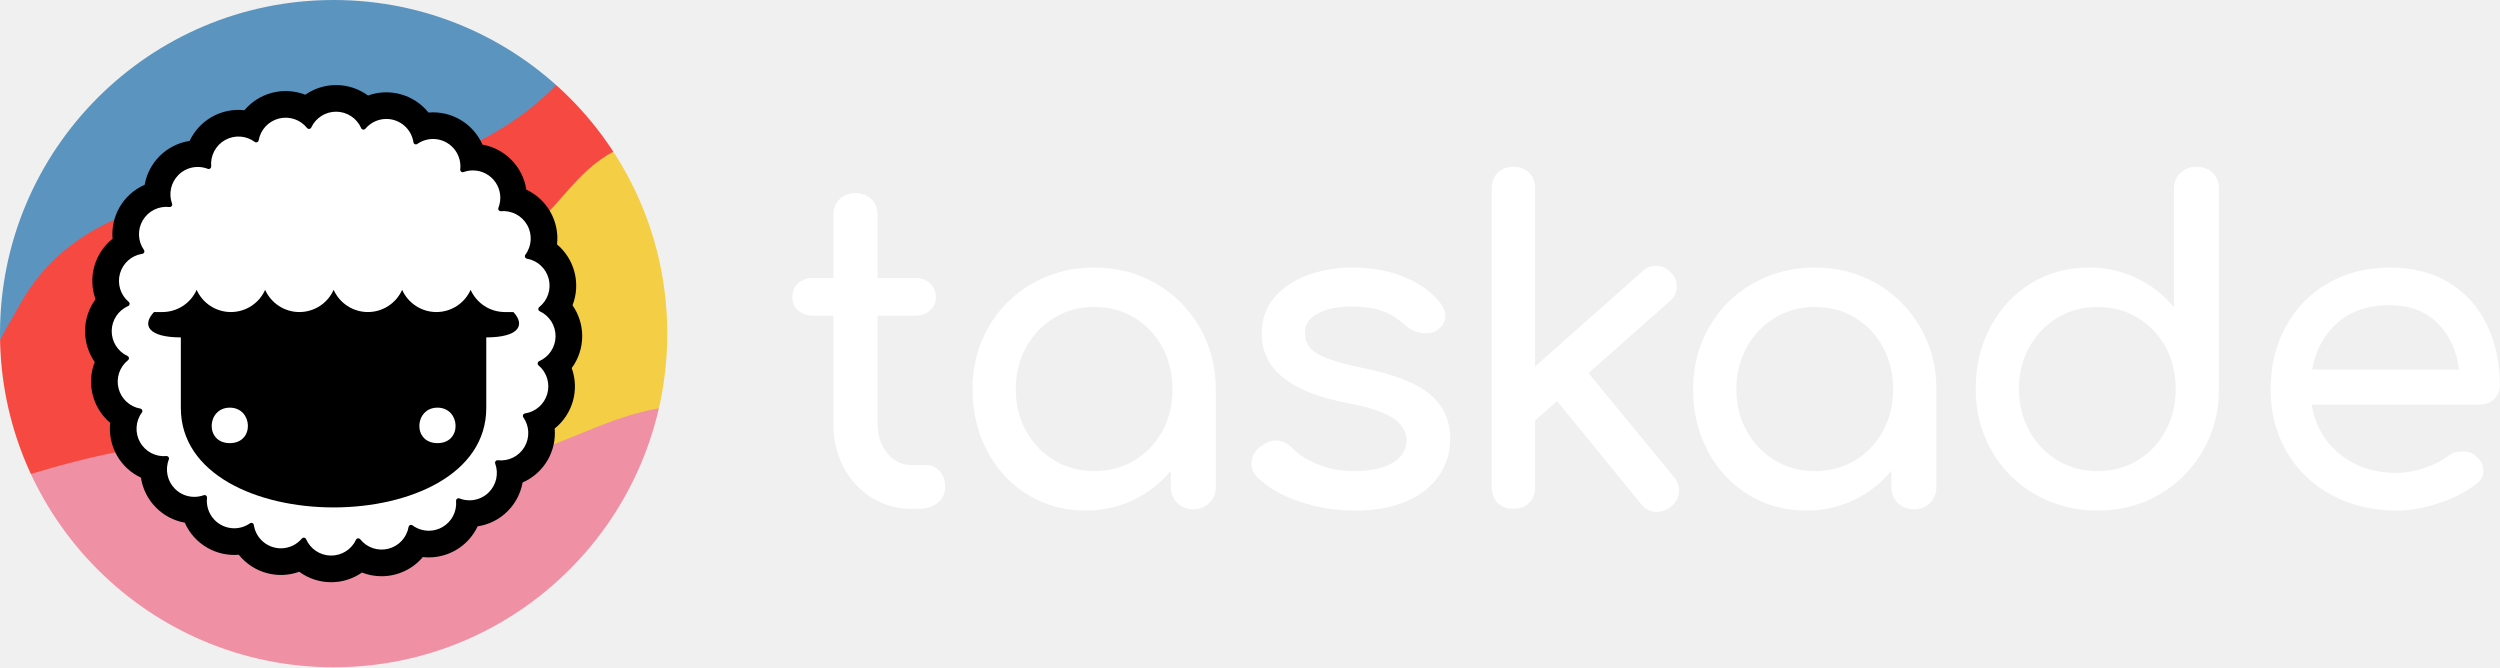
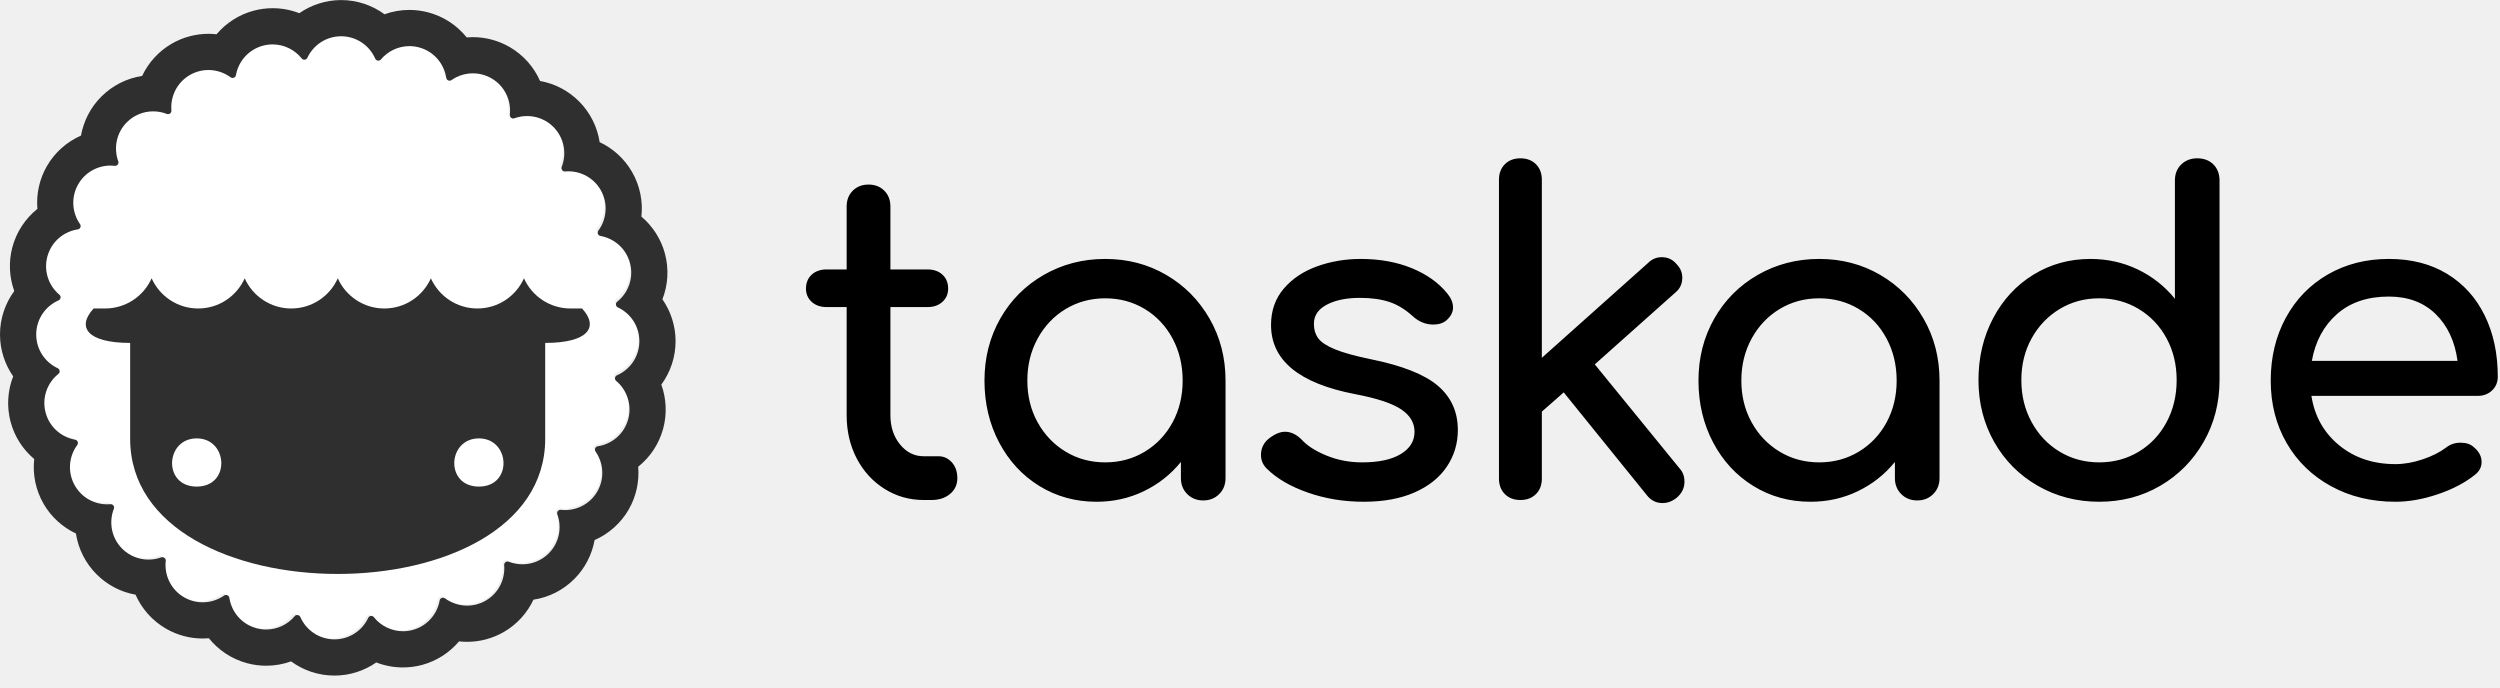
- <svg xmlns="http://www.w3.org/2000/svg" version="1.1" viewBox="0 0 562 150">
-   <mask id="logo_title_dark_mode_svg__a" mask-type="alpha" maskUnits="userSpaceOnUse" x="0" y="0" width="150" height="150">
-     <path fill-rule="evenodd" clip-rule="evenodd" d="M75 150c41.421 0 75-33.579 75-75S116.421 0 75 0 0 33.579 0 75s33.579 75 75 75z" fill="#000" />
-   </mask>
-   <g mask="url(#logo_title_dark_mode_svg__a)">
-     <path fill="#F64942" d="M-15.44-3.971h189.412v115.588H-15.44z" />
-     <path d="M33.04 122.54c-9.61-18.837-.34-41.643 24.724-47.772 72.812-11.892 61.894-34.445 84.196-42.484 41.493-14.957 31.001 37.102 22.655 51.657-8.346 14.554 11.42 42.166-16.91 44.174-17.833 1.264-23.031-8.784-54.462 4.19-16.164 6.672-17.11 5.196-33.89-.216l-14.369-7.259-11.943-2.29z" fill="#F4CE45" />
-     <path d="M71.01-14.5C51.654-11.918-47.41 8.926-54.473 12.153l17.23 97.783c10.342-.996 29.533 9.299 29.533-5.204 0-14.071 2.856-20.074 12.564-36.939C19.12 43.014 50.695 43.428 61.696 42.89c26.026-1.272 54.496-9.602 69.043-30.728 49.85-72.397 2.548-43.834-59.73-26.663z" fill="#5B95BF" />
-     <path d="M50.108 99.06c-20.181.06-41.457 6.282-60.887 13.58l7.627 82.618c52.883-6.618 147.934-22.437 153.846-32.461 6.853-11.622-2.801-19.374 17.112-29.963 15.93-8.471 33.569-41.965-3.997-42.342-20.803.17-26.127 4.481-42.353 10.569-26.742 10.034-55.885-2.047-71.348-2.001z" fill="#EF90A4" />
-     <path fill-rule="evenodd" clip-rule="evenodd" d="M75.6 24.264a6.268 6.268 0 015.745 3.764.573.573 0 00.527.342.542.542 0 00.42-.195 6.284 6.284 0 014.806-2.251 6.269 6.269 0 016.202 5.35.565.565 0 00.877.373 6.301 6.301 0 013.612-1.14 6.268 6.268 0 016.216 6.984.568.568 0 00.751.588 6.307 6.307 0 012.156-.38c1.603 0 3.205.61 4.428 1.834a6.27 6.27 0 011.397 6.735.567.567 0 00.572.762 6.26 6.26 0 015.984 3.109 6.268 6.268 0 01-.394 6.866.567.567 0 00.356.885 6.268 6.268 0 012.818 11.083.566.566 0 00.115.947 6.267 6.267 0 01-.135 11.428c-.38.166-.465.682-.148.948a6.267 6.267 0 01-3.099 11.008.567.567 0 00-.373.878 6.268 6.268 0 01-5.905 9.825.568.568 0 00-.526.754 6.266 6.266 0 01-8.188 7.982.54.54 0 00-.198-.038.57.57 0 00-.564.611 6.269 6.269 0 01-6.232 6.824 6.3 6.3 0 01-3.743-1.234.54.54 0 00-.323-.106.569.569 0 00-.561.462 6.265 6.265 0 01-11.082 2.818.546.546 0 00-.432-.205.56.56 0 00-.514.32 6.27 6.27 0 01-5.684 3.629 6.266 6.266 0 01-5.744-3.764.573.573 0 00-.528-.342.543.543 0 00-.42.194 6.282 6.282 0 01-4.806 2.252 6.27 6.27 0 01-6.202-5.35.565.565 0 00-.877-.373 6.302 6.302 0 01-3.612 1.14 6.269 6.269 0 01-6.216-6.985.567.567 0 00-.75-.587 6.306 6.306 0 01-2.156.38 6.241 6.241 0 01-4.428-1.834 6.271 6.271 0 01-1.397-6.736.567.567 0 00-.573-.762 6.261 6.261 0 01-5.984-3.108 6.268 6.268 0 01.395-6.867.567.567 0 00-.357-.885 6.267 6.267 0 01-2.817-11.082.567.567 0 00-.115-.947 6.267 6.267 0 01.135-11.43c.38-.165.465-.68.148-.946a6.268 6.268 0 01-2.037-6.432 6.269 6.269 0 015.135-4.577.567.567 0 00.373-.877 6.266 6.266 0 015.844-9.829.568.568 0 00.588-.75 6.268 6.268 0 011.453-6.586 6.24 6.24 0 014.428-1.834c.783 0 1.567.146 2.307.438a.537.537 0 00.198.037.57.57 0 00.564-.61 6.268 6.268 0 016.232-6.825c1.34 0 2.657.43 3.742 1.235a.569.569 0 00.885-.357 6.267 6.267 0 016.175-5.191c1.922 0 3.728.892 4.907 2.373.11.14.27.206.432.206a.563.563 0 00.514-.32 6.266 6.266 0 015.683-3.63" fill="#fff" />
-     <path fill-rule="evenodd" clip-rule="evenodd" d="M98.344 99.616c-5.65 0-5.206-7.976 0-7.976s5.65 7.976 0 7.976m-46.686 0c-5.65 0-5.206-7.976 0-7.976s5.65 7.976 0 7.976m63.755-29.468h-1.914a8.437 8.437 0 01-7.699-4.992 8.439 8.439 0 01-7.7 4.992 8.437 8.437 0 01-7.699-4.992 8.438 8.438 0 01-7.7 4.992 8.437 8.437 0 01-7.699-4.992 8.437 8.437 0 01-7.699 4.992 8.439 8.439 0 01-7.7-4.992 8.437 8.437 0 01-7.699 4.992 8.437 8.437 0 01-7.699-4.992 8.438 8.438 0 01-7.7 4.992h-1.892c-2.871 3.089-1.05 5.698 6.04 5.698v15.862c0 14.907 17.165 22.361 34.33 22.361 17.166 0 34.331-7.454 34.331-22.36V75.845c7.096 0 8.948-2.61 6.099-5.698" fill="#000" />
-     <path fill-rule="evenodd" clip-rule="evenodd" d="M75.549 19.119c-2.514 0-4.92.787-6.918 2.173a12.15 12.15 0 00-7.565-.411 12.15 12.15 0 00-6.127 3.897 11.96 11.96 0 00-1.34-.076c-2.123 0-4.22.563-6.065 1.628a12.15 12.15 0 00-4.908 5.348 12.053 12.053 0 00-6.753 3.42 12.146 12.146 0 00-3.359 6.443 12.162 12.162 0 00-5.636 5.043 12.145 12.145 0 00-1.576 7.086 12.133 12.133 0 00-4.14 6.336 12.152 12.152 0 00.312 7.254 12.135 12.135 0 00-2.358 7.191c0 2.518.79 4.926 2.178 6.926a12.134 12.134 0 00-.417 7.556 12.156 12.156 0 003.897 6.126 12.134 12.134 0 001.554 7.407 12.154 12.154 0 005.35 4.911 12.141 12.141 0 003.417 6.751 12.057 12.057 0 006.442 3.368 12.133 12.133 0 005.044 5.625 12.141 12.141 0 007.094 1.586 12.131 12.131 0 006.329 4.13 12.128 12.128 0 007.266-.303 12.135 12.135 0 007.179 2.349c2.513 0 4.92-.787 6.917-2.173 1.388.542 2.881.827 4.418.827a12.145 12.145 0 009.273-4.313c.445.05.893.076 1.342.076 2.123 0 4.22-.564 6.064-1.628a12.15 12.15 0 004.908-5.347 12.055 12.055 0 006.753-3.42 12.156 12.156 0 003.359-6.444 12.162 12.162 0 005.636-5.042 12.143 12.143 0 001.576-7.087 12.128 12.128 0 003.828-13.59 12.14 12.14 0 002.358-7.191c0-2.517-.79-4.926-2.178-6.925a12.14 12.14 0 00.416-7.558 12.144 12.144 0 00-3.896-6.125 12.129 12.129 0 00-6.903-12.318 12.133 12.133 0 00-3.418-6.75 12.05 12.05 0 00-6.442-3.369 12.151 12.151 0 00-12.138-7.21 12.134 12.134 0 00-6.328-4.13 12.128 12.128 0 00-7.266.303 12.135 12.135 0 00-7.18-2.35m.002 5.99a6.158 6.158 0 015.645 3.698.563.563 0 00.518.336.533.533 0 00.413-.192 6.174 6.174 0 014.722-2.212 6.16 6.16 0 016.094 5.257.555.555 0 00.862.367 6.192 6.192 0 013.55-1.12 6.157 6.157 0 016.108 6.862.558.558 0 00.737.577 6.197 6.197 0 012.118-.374 6.16 6.16 0 015.724 8.42.556.556 0 00.562.749 6.151 6.151 0 015.88 3.054 6.157 6.157 0 01-.387 6.746.557.557 0 00.35.87 6.158 6.158 0 012.768 10.889.557.557 0 00.113.93 6.157 6.157 0 01-.132 11.229c-.373.163-.457.67-.145.93a6.157 6.157 0 01-3.045 10.817.556.556 0 00-.367.862 6.156 6.156 0 01-5.742 9.657.559.559 0 00-.577.738 6.155 6.155 0 01-1.429 6.469 6.128 6.128 0 01-4.35 1.803c-.77 0-1.54-.144-2.267-.43a.516.516 0 00-.195-.038.56.56 0 00-.554.601 6.155 6.155 0 01-3.054 5.879 6.117 6.117 0 01-3.07.826 6.19 6.19 0 01-3.677-1.213.53.53 0 00-.317-.105.56.56 0 00-.552.455 6.156 6.156 0 01-10.889 2.768.537.537 0 00-.425-.201.55.55 0 00-.504.314 6.157 6.157 0 01-11.23-.132.563.563 0 00-.518-.336.53.53 0 00-.413.191 6.177 6.177 0 01-4.722 2.212 6.16 6.16 0 01-6.094-5.256.554.554 0 00-.862-.367 6.192 6.192 0 01-3.55 1.12 6.16 6.16 0 01-6.108-6.863.557.557 0 00-.737-.577 6.187 6.187 0 01-2.118.374c-1.576 0-3.15-.6-4.351-1.802a6.16 6.16 0 01-1.373-6.618.557.557 0 00-.562-.749 6.152 6.152 0 01-5.88-3.054 6.158 6.158 0 01.387-6.747.557.557 0 00-.35-.869 6.158 6.158 0 01-2.768-10.888.557.557 0 00-.113-.93 6.158 6.158 0 01.133-11.23c.372-.163.456-.67.144-.93a6.158 6.158 0 013.045-10.817.557.557 0 00.367-.862 6.156 6.156 0 015.742-9.657.558.558 0 00.577-.738 6.158 6.158 0 011.428-6.47 6.131 6.131 0 014.351-1.801c.77 0 1.54.143 2.267.43.064.025.13.037.194.037a.56.56 0 00.555-.6 6.158 6.158 0 019.8-5.493.535.535 0 00.318.104.559.559 0 00.552-.454 6.158 6.158 0 0110.889-2.768.535.535 0 00.424.202c.206 0 .41-.11.506-.316a6.157 6.157 0 015.584-3.565" fill="#000" />
+ <svg xmlns="http://www.w3.org/2000/svg" width="160px" height="44px" viewBox="0 0 160 44" version="1.1">
+   <defs />
+   <g id="Page-1" stroke="none" stroke-width="1" fill="none" fill-rule="evenodd">
+     <g id="Group-23-Copy">
+       <rect id="Rectangle-11" x="0" y="0" width="164" height="44" />
+       <g id="logo-copy-2">
+         <path d="M21.69,2.095 C22.671,2.095 23.513,2.687 23.882,3.532 C23.919,3.616 24.001,3.662 24.084,3.662 C24.143,3.662 24.202,3.639 24.244,3.588 C24.694,3.05 25.366,2.729 26.079,2.729 C26.283,2.729 26.492,2.756 26.699,2.811 C27.648,3.065 28.309,3.856 28.446,4.771 C28.462,4.88 28.559,4.951 28.66,4.951 C28.701,4.951 28.743,4.939 28.781,4.913 C29.185,4.63 29.668,4.478 30.159,4.478 C30.564,4.478 30.975,4.581 31.352,4.799 C32.203,5.29 32.637,6.225 32.532,7.144 C32.517,7.273 32.625,7.381 32.747,7.381 C32.77,7.381 32.795,7.377 32.818,7.368 C33.084,7.271 33.363,7.223 33.641,7.223 C34.253,7.223 34.865,7.456 35.332,7.923 C36.027,8.618 36.203,9.634 35.865,10.493 C35.81,10.633 35.919,10.785 36.065,10.785 C36.071,10.785 36.077,10.785 36.083,10.784 C36.153,10.778 36.223,10.775 36.293,10.775 C37.12,10.775 37.924,11.203 38.368,11.971 C38.859,12.822 38.767,13.849 38.217,14.592 C38.124,14.717 38.199,14.902 38.353,14.929 C39.241,15.085 40.003,15.738 40.252,16.666 C40.507,17.616 40.152,18.584 39.428,19.159 C39.306,19.256 39.331,19.454 39.472,19.52 C40.29,19.901 40.857,20.728 40.857,21.69 C40.857,22.672 40.266,23.513 39.421,23.882 C39.276,23.946 39.243,24.143 39.364,24.244 C40.056,24.823 40.391,25.77 40.142,26.699 C39.887,27.648 39.096,28.309 38.182,28.446 C38.027,28.469 37.95,28.653 38.039,28.781 C38.557,29.519 38.635,30.519 38.154,31.352 C37.71,32.12 36.907,32.547 36.08,32.547 C35.99,32.547 35.899,32.542 35.809,32.532 C35.801,32.531 35.793,32.531 35.785,32.531 C35.642,32.531 35.534,32.679 35.584,32.818 C35.893,33.666 35.71,34.652 35.029,35.332 C34.563,35.799 33.951,36.032 33.339,36.032 C33.04,36.032 32.741,35.976 32.459,35.865 C32.434,35.855 32.408,35.85 32.383,35.85 C32.264,35.85 32.157,35.955 32.168,36.084 C32.247,36.982 31.814,37.887 30.982,38.368 C30.605,38.585 30.194,38.688 29.789,38.688 C29.278,38.688 28.775,38.524 28.361,38.217 C28.323,38.189 28.28,38.176 28.237,38.176 C28.139,38.176 28.042,38.246 28.023,38.353 C27.867,39.241 27.215,40.003 26.286,40.252 C26.079,40.308 25.871,40.334 25.666,40.334 C24.933,40.334 24.243,39.994 23.793,39.428 C23.751,39.375 23.69,39.35 23.628,39.35 C23.549,39.35 23.469,39.393 23.432,39.472 C23.051,40.29 22.224,40.857 21.263,40.857 C20.281,40.857 19.439,40.266 19.07,39.421 C19.033,39.336 18.951,39.29 18.869,39.29 C18.81,39.29 18.751,39.314 18.708,39.364 C18.258,39.902 17.587,40.224 16.874,40.224 C16.669,40.224 16.461,40.197 16.254,40.142 C15.304,39.887 14.643,39.096 14.507,38.182 C14.49,38.072 14.393,38.001 14.292,38.001 C14.251,38.001 14.209,38.013 14.172,38.039 C13.767,38.323 13.284,38.475 12.793,38.475 C12.388,38.475 11.977,38.371 11.6,38.154 C10.749,37.662 10.316,36.727 10.42,35.809 C10.435,35.679 10.327,35.572 10.205,35.572 C10.182,35.572 10.158,35.576 10.134,35.584 C9.869,35.681 9.59,35.73 9.311,35.73 C8.699,35.73 8.088,35.497 7.621,35.03 C6.926,34.334 6.749,33.319 7.088,32.459 C7.143,32.32 7.034,32.167 6.888,32.167 C6.881,32.167 6.875,32.167 6.869,32.168 C6.799,32.174 6.729,32.177 6.659,32.177 C5.832,32.177 5.028,31.75 4.585,30.982 C4.093,30.13 4.186,29.104 4.736,28.361 C4.828,28.235 4.753,28.05 4.599,28.023 C3.711,27.867 2.949,27.215 2.7,26.286 C2.446,25.336 2.801,24.369 3.524,23.793 C3.646,23.696 3.621,23.498 3.48,23.432 C2.662,23.051 2.095,22.224 2.095,21.263 C2.095,20.281 2.686,19.439 3.532,19.07 C3.676,19.007 3.709,18.81 3.588,18.709 C2.896,18.129 2.562,17.183 2.811,16.254 C3.065,15.304 3.856,14.643 4.771,14.507 C4.925,14.484 5.003,14.3 4.913,14.172 C4.395,13.433 4.318,12.433 4.799,11.601 C5.242,10.833 6.046,10.405 6.873,10.405 C6.963,10.405 7.053,10.41 7.144,10.421 C7.152,10.422 7.16,10.422 7.168,10.422 C7.311,10.422 7.419,10.273 7.368,10.134 C7.059,9.287 7.243,8.301 7.923,7.621 C8.39,7.154 9.001,6.921 9.613,6.921 C9.912,6.921 10.211,6.976 10.493,7.088 C10.518,7.098 10.544,7.102 10.569,7.102 C10.688,7.102 10.796,6.997 10.784,6.869 C10.705,5.971 11.138,5.066 11.971,4.585 C12.347,4.368 12.758,4.264 13.163,4.264 C13.674,4.264 14.177,4.429 14.592,4.736 C14.629,4.763 14.672,4.776 14.715,4.776 C14.814,4.776 14.91,4.707 14.929,4.599 C15.085,3.711 15.738,2.949 16.666,2.7 C16.874,2.645 17.082,2.618 17.287,2.618 C18.02,2.618 18.709,2.959 19.159,3.524 C19.201,3.577 19.263,3.603 19.324,3.603 C19.404,3.603 19.483,3.56 19.52,3.48 C19.901,2.662 20.728,2.095 21.69,2.095" id="Fill-1-Copy" fill="#FFFFFF" />
+         <g id="logo" fill="#2F2F2F">
+           <path d="M30.649,31.142 C28.463,31.142 28.635,28.057 30.649,28.057 C32.663,28.057 32.835,31.142 30.649,31.142 M12.589,31.142 C10.403,31.142 10.574,28.057 12.589,28.057 C14.603,28.057 14.774,31.142 12.589,31.142 M37.252,19.743 L36.512,19.743 C35.184,19.743 34.043,18.95 33.533,17.812 C33.023,18.95 31.882,19.743 30.554,19.743 C29.227,19.743 28.086,18.95 27.576,17.812 C27.066,18.95 25.925,19.743 24.597,19.743 C23.27,19.743 22.129,18.95 21.619,17.812 C21.108,18.95 19.968,19.743 18.64,19.743 C17.312,19.743 16.172,18.95 15.661,17.812 C15.151,18.95 14.011,19.743 12.683,19.743 C11.355,19.743 10.215,18.95 9.705,17.812 C9.194,18.95 8.054,19.743 6.726,19.743 L5.994,19.743 C4.883,20.938 5.588,21.947 8.33,21.947 L8.33,28.083 C8.33,33.85 14.971,36.733 21.611,36.733 C28.252,36.733 34.893,33.85 34.893,28.083 L34.893,21.947 C37.638,21.947 38.354,20.938 37.252,19.743" id="Fill-4" />
+           <path d="M21.832,0.004 C20.859,0.004 19.928,0.309 19.155,0.845 C18.619,0.635 18.041,0.525 17.446,0.525 C17.036,0.525 16.627,0.579 16.229,0.686 C15.288,0.938 14.467,1.474 13.859,2.193 C13.687,2.174 13.513,2.164 13.34,2.164 C12.519,2.164 11.707,2.382 10.994,2.794 C10.151,3.28 9.497,4.01 9.095,4.862 C8.11,5.01 7.2,5.467 6.483,6.185 C5.793,6.874 5.35,7.75 5.183,8.678 C4.281,9.075 3.509,9.751 3.003,10.628 C2.516,11.471 2.315,12.431 2.393,13.369 C1.627,13.983 1.057,14.833 0.792,15.82 C0.54,16.761 0.594,17.74 0.912,18.626 C0.331,19.417 8.69039257e-05,20.386 8.69039257e-05,21.408 C8.69039257e-05,22.382 0.305,23.313 0.843,24.087 C0.486,25.001 0.417,26.022 0.681,27.01 C0.934,27.951 1.47,28.771 2.189,29.379 C2.081,30.354 2.279,31.359 2.79,32.245 C3.275,33.086 4.005,33.742 4.859,34.144 C5.008,35.114 5.459,36.033 6.182,36.756 C6.87,37.444 7.735,37.892 8.674,38.059 C9.069,38.955 9.741,39.724 10.625,40.235 C11.339,40.647 12.15,40.865 12.971,40.865 C13.105,40.865 13.238,40.859 13.369,40.848 C13.982,41.612 14.832,42.181 15.818,42.446 C16.216,42.552 16.625,42.606 17.035,42.606 C17.586,42.606 18.124,42.51 18.629,42.329 C19.418,42.907 20.386,43.237 21.406,43.237 C22.378,43.237 23.309,42.933 24.082,42.397 C24.619,42.606 25.197,42.716 25.791,42.716 C26.201,42.716 26.611,42.663 27.009,42.556 C27.949,42.304 28.771,41.767 29.379,41.048 C29.551,41.067 29.724,41.077 29.898,41.077 C30.719,41.077 31.53,40.859 32.244,40.448 C33.087,39.961 33.741,39.231 34.142,38.379 C35.128,38.231 36.037,37.774 36.755,37.056 C37.444,36.367 37.887,35.491 38.054,34.564 C38.956,34.167 39.728,33.491 40.235,32.613 C40.722,31.77 40.923,30.811 40.844,29.872 C41.61,29.259 42.181,28.409 42.446,27.421 C42.698,26.48 42.644,25.501 42.325,24.615 C42.906,23.824 43.237,22.856 43.237,21.833 C43.237,20.86 42.932,19.928 42.395,19.155 C42.751,18.241 42.821,17.219 42.556,16.231 C42.304,15.291 41.768,14.47 41.049,13.862 C41.156,12.887 40.959,11.882 40.447,10.997 C39.962,10.155 39.232,9.499 38.378,9.097 C38.229,8.128 37.779,7.209 37.056,6.486 C36.367,5.797 35.503,5.349 34.564,5.183 C34.169,4.287 33.497,3.517 32.613,3.007 C31.899,2.595 31.088,2.377 30.266,2.377 C30.133,2.377 30,2.382 29.868,2.393 C29.255,1.63 28.406,1.06 27.42,0.796 C27.022,0.689 26.612,0.635 26.202,0.635 C25.652,0.635 25.114,0.731 24.609,0.913 C23.819,0.334 22.851,0.004 21.832,0.004 M21.832,2.321 C22.809,2.321 23.647,2.91 24.015,3.752 C24.052,3.836 24.134,3.882 24.216,3.882 C24.274,3.882 24.333,3.858 24.375,3.808 C24.823,3.272 25.492,2.952 26.202,2.952 C26.406,2.952 26.614,2.979 26.82,3.034 C27.766,3.287 28.423,4.075 28.56,4.985 C28.576,5.094 28.673,5.165 28.773,5.165 C28.814,5.165 28.856,5.153 28.893,5.127 C29.296,4.845 29.777,4.694 30.266,4.694 C30.67,4.694 31.079,4.797 31.454,5.013 C32.302,5.503 32.733,6.434 32.629,7.348 C32.614,7.478 32.722,7.585 32.843,7.585 C32.867,7.585 32.891,7.58 32.914,7.572 C33.179,7.476 33.456,7.427 33.734,7.427 C34.343,7.427 34.952,7.659 35.417,8.124 C36.11,8.817 36.285,9.828 35.948,10.684 C35.893,10.823 36.002,10.975 36.147,10.975 C36.154,10.975 36.16,10.974 36.166,10.974 C36.236,10.968 36.305,10.964 36.375,10.964 C37.198,10.964 37.999,11.391 38.441,12.155 C38.93,13.003 38.838,14.025 38.291,14.765 C38.198,14.89 38.273,15.074 38.426,15.101 C39.311,15.257 40.069,15.906 40.317,16.831 C40.571,17.777 40.217,18.74 39.497,19.313 C39.376,19.41 39.4,19.607 39.541,19.673 C40.355,20.052 40.92,20.876 40.92,21.833 C40.92,22.811 40.331,23.649 39.49,24.017 C39.345,24.08 39.313,24.276 39.433,24.377 C40.122,24.954 40.455,25.896 40.207,26.821 C39.954,27.767 39.166,28.425 38.255,28.561 C38.102,28.584 38.025,28.767 38.114,28.894 C38.629,29.63 38.707,30.625 38.228,31.455 C37.786,32.219 36.986,32.645 36.162,32.645 C36.072,32.645 35.982,32.64 35.892,32.63 C35.884,32.629 35.876,32.628 35.869,32.628 C35.726,32.628 35.619,32.777 35.669,32.915 C35.977,33.759 35.793,34.741 35.116,35.418 C34.651,35.883 34.042,36.115 33.433,36.115 C33.135,36.115 32.838,36.059 32.556,35.949 C32.531,35.939 32.506,35.934 32.481,35.934 C32.362,35.934 32.255,36.038 32.267,36.167 C32.345,37.061 31.914,37.962 31.085,38.441 C30.71,38.657 30.301,38.76 29.898,38.76 C29.388,38.76 28.888,38.596 28.475,38.291 C28.437,38.263 28.394,38.251 28.352,38.251 C28.254,38.251 28.158,38.32 28.139,38.426 C27.983,39.311 27.334,40.07 26.409,40.318 C26.202,40.373 25.995,40.399 25.791,40.399 C25.061,40.399 24.374,40.06 23.926,39.497 C23.884,39.445 23.823,39.419 23.762,39.419 C23.683,39.419 23.603,39.462 23.567,39.541 C23.187,40.355 22.363,40.92 21.406,40.92 C20.428,40.92 19.59,40.331 19.222,39.49 C19.186,39.406 19.104,39.36 19.022,39.36 C18.963,39.36 18.905,39.383 18.862,39.434 C18.414,39.969 17.745,40.289 17.035,40.289 C16.831,40.289 16.624,40.263 16.418,40.207 C15.472,39.954 14.814,39.166 14.678,38.256 C14.662,38.147 14.565,38.076 14.464,38.076 C14.423,38.076 14.382,38.088 14.344,38.114 C13.942,38.397 13.461,38.547 12.971,38.547 C12.568,38.547 12.159,38.445 11.784,38.228 C10.936,37.738 10.504,36.807 10.608,35.893 C10.623,35.764 10.515,35.657 10.394,35.657 C10.371,35.657 10.347,35.661 10.323,35.669 C10.059,35.766 9.781,35.814 9.504,35.814 C8.894,35.814 8.285,35.582 7.82,35.117 C7.128,34.425 6.952,33.413 7.289,32.557 C7.344,32.419 7.236,32.267 7.09,32.267 C7.084,32.267 7.078,32.267 7.072,32.268 C7.002,32.274 6.932,32.277 6.863,32.277 C6.039,32.277 5.238,31.851 4.797,31.086 C4.307,30.238 4.399,29.216 4.947,28.476 C5.039,28.351 4.964,28.167 4.811,28.14 C3.927,27.984 3.168,27.335 2.92,26.41 C2.667,25.464 3.02,24.501 3.74,23.928 C3.862,23.831 3.837,23.634 3.697,23.568 C2.882,23.189 2.318,22.365 2.318,21.408 C2.318,20.431 2.906,19.592 3.748,19.224 C3.892,19.161 3.925,18.966 3.804,18.865 C3.115,18.288 2.782,17.345 3.03,16.42 C3.284,15.474 4.072,14.817 4.982,14.68 C5.136,14.658 5.213,14.474 5.124,14.347 C4.608,13.612 4.531,12.616 5.01,11.787 C5.451,11.022 6.252,10.596 7.075,10.596 C7.165,10.596 7.255,10.601 7.345,10.612 C7.353,10.613 7.361,10.613 7.369,10.613 C7.511,10.613 7.619,10.465 7.569,10.326 C7.261,9.482 7.444,8.5 8.121,7.823 C8.586,7.358 9.195,7.127 9.804,7.127 C10.102,7.127 10.4,7.182 10.681,7.293 C10.706,7.303 10.732,7.307 10.756,7.307 C10.875,7.307 10.982,7.203 10.971,7.075 C10.892,6.18 11.323,5.279 12.152,4.8 C12.527,4.584 12.936,4.481 13.34,4.481 C13.849,4.481 14.35,4.645 14.762,4.95 C14.8,4.978 14.843,4.991 14.885,4.991 C14.984,4.991 15.08,4.922 15.099,4.815 C15.254,3.93 15.904,3.172 16.829,2.924 C17.035,2.868 17.242,2.842 17.446,2.842 C18.177,2.842 18.863,3.181 19.311,3.744 C19.353,3.797 19.414,3.822 19.476,3.822 C19.555,3.822 19.634,3.78 19.671,3.7 C20.05,2.886 20.874,2.321 21.832,2.321" id="Fill-1" />
+         </g>
+       </g>
+       <path d="M60.066,29.2 C60.402,29.2 60.687,29.331 60.92,29.592 C61.153,29.853 61.27,30.189 61.27,30.6 C61.27,31.011 61.116,31.347 60.808,31.608 C60.5,31.869 60.103,32 59.618,32 L59.114,32 C58.199,32 57.364,31.762 56.608,31.286 C55.852,30.81 55.259,30.161 54.83,29.34 C54.401,28.519 54.186,27.595 54.186,26.568 L54.186,19.652 L52.898,19.652 C52.506,19.652 52.189,19.54 51.946,19.316 C51.703,19.092 51.582,18.812 51.582,18.476 C51.582,18.103 51.703,17.804 51.946,17.58 C52.189,17.356 52.506,17.244 52.898,17.244 L54.186,17.244 L54.186,13.212 C54.186,12.801 54.317,12.465 54.578,12.204 C54.839,11.943 55.175,11.812 55.586,11.812 C55.997,11.812 56.333,11.943 56.594,12.204 C56.855,12.465 56.986,12.801 56.986,13.212 L56.986,17.244 L59.366,17.244 C59.758,17.244 60.075,17.356 60.318,17.58 C60.561,17.804 60.682,18.103 60.682,18.476 C60.682,18.812 60.561,19.092 60.318,19.316 C60.075,19.54 59.758,19.652 59.366,19.652 L56.986,19.652 L56.986,26.568 C56.986,27.315 57.191,27.94 57.602,28.444 C58.013,28.948 58.517,29.2 59.114,29.2 L60.066,29.2 Z M70.734,16.572 C72.171,16.572 73.473,16.913 74.64,17.594 C75.807,18.275 76.731,19.209 77.412,20.394 C78.093,21.579 78.434,22.9 78.434,24.356 L78.434,30.6 C78.434,31.011 78.299,31.351 78.028,31.622 C77.757,31.893 77.417,32.028 77.006,32.028 C76.595,32.028 76.255,31.893 75.984,31.622 C75.713,31.351 75.578,31.011 75.578,30.6 L75.578,29.564 C74.925,30.367 74.131,30.992 73.198,31.44 C72.265,31.888 71.257,32.112 70.174,32.112 C68.83,32.112 67.612,31.776 66.52,31.104 C65.428,30.432 64.569,29.503 63.944,28.318 C63.319,27.133 63.006,25.812 63.006,24.356 C63.006,22.9 63.342,21.579 64.014,20.394 C64.686,19.209 65.615,18.275 66.8,17.594 C67.985,16.913 69.297,16.572 70.734,16.572 Z M70.734,29.592 C71.667,29.592 72.512,29.363 73.268,28.906 C74.024,28.449 74.617,27.823 75.046,27.03 C75.475,26.237 75.69,25.345 75.69,24.356 C75.69,23.367 75.475,22.471 75.046,21.668 C74.617,20.865 74.024,20.235 73.268,19.778 C72.512,19.321 71.667,19.092 70.734,19.092 C69.801,19.092 68.956,19.321 68.2,19.778 C67.444,20.235 66.847,20.865 66.408,21.668 C65.969,22.471 65.75,23.367 65.75,24.356 C65.75,25.345 65.969,26.237 66.408,27.03 C66.847,27.823 67.444,28.449 68.2,28.906 C68.956,29.363 69.801,29.592 70.734,29.592 Z M87.282,32.112 C86.013,32.112 84.818,31.916 83.698,31.524 C82.578,31.132 81.701,30.619 81.066,29.984 C80.823,29.741 80.702,29.452 80.702,29.116 C80.702,28.668 80.889,28.304 81.262,28.024 C81.617,27.763 81.943,27.632 82.242,27.632 C82.615,27.632 82.97,27.8 83.306,28.136 C83.661,28.528 84.193,28.869 84.902,29.158 C85.611,29.447 86.367,29.592 87.17,29.592 C88.234,29.592 89.06,29.415 89.648,29.06 C90.236,28.705 90.53,28.229 90.53,27.632 C90.53,27.053 90.241,26.573 89.662,26.19 C89.083,25.807 88.103,25.485 86.722,25.224 C83.138,24.533 81.346,23.059 81.346,20.8 C81.346,19.885 81.617,19.111 82.158,18.476 C82.699,17.841 83.409,17.365 84.286,17.048 C85.163,16.731 86.097,16.572 87.086,16.572 C88.299,16.572 89.387,16.768 90.348,17.16 C91.309,17.552 92.07,18.093 92.63,18.784 C92.873,19.083 92.994,19.381 92.994,19.68 C92.994,19.997 92.835,20.287 92.518,20.548 C92.313,20.697 92.051,20.772 91.734,20.772 C91.249,20.772 90.81,20.595 90.418,20.24 C89.951,19.811 89.457,19.507 88.934,19.33 C88.411,19.153 87.777,19.064 87.03,19.064 C86.171,19.064 85.467,19.209 84.916,19.498 C84.365,19.787 84.09,20.193 84.09,20.716 C84.09,21.089 84.183,21.402 84.37,21.654 C84.557,21.906 84.911,22.139 85.434,22.354 C85.957,22.569 86.713,22.779 87.702,22.984 C89.737,23.395 91.179,23.964 92.028,24.692 C92.877,25.42 93.302,26.363 93.302,27.52 C93.302,28.379 93.069,29.158 92.602,29.858 C92.135,30.558 91.449,31.109 90.544,31.51 C89.639,31.911 88.551,32.112 87.282,32.112 Z M107.498,29.984 C107.703,30.208 107.806,30.488 107.806,30.824 C107.806,31.235 107.638,31.58 107.302,31.86 C107.022,32.084 106.723,32.196 106.406,32.196 C105.995,32.196 105.659,32.028 105.398,31.692 L100.078,25.112 L98.678,26.344 L98.678,30.628 C98.678,31.039 98.552,31.37 98.3,31.622 C98.048,31.874 97.717,32 97.306,32 C96.895,32 96.564,31.874 96.312,31.622 C96.06,31.37 95.934,31.039 95.934,30.628 L95.934,11.504 C95.934,11.093 96.06,10.762 96.312,10.51 C96.564,10.258 96.895,10.132 97.306,10.132 C97.717,10.132 98.048,10.258 98.3,10.51 C98.552,10.762 98.678,11.093 98.678,11.504 L98.678,22.9 L105.482,16.824 C105.725,16.581 106.014,16.46 106.35,16.46 C106.742,16.46 107.059,16.609 107.302,16.908 C107.545,17.151 107.666,17.44 107.666,17.776 C107.666,18.168 107.517,18.485 107.218,18.728 L102.066,23.32 L107.498,29.984 Z M116.43,16.572 C117.867,16.572 119.169,16.913 120.336,17.594 C121.503,18.275 122.427,19.209 123.108,20.394 C123.789,21.579 124.13,22.9 124.13,24.356 L124.13,30.6 C124.13,31.011 123.995,31.351 123.724,31.622 C123.453,31.893 123.113,32.028 122.702,32.028 C122.291,32.028 121.951,31.893 121.68,31.622 C121.409,31.351 121.274,31.011 121.274,30.6 L121.274,29.564 C120.621,30.367 119.827,30.992 118.894,31.44 C117.961,31.888 116.953,32.112 115.87,32.112 C114.526,32.112 113.308,31.776 112.216,31.104 C111.124,30.432 110.265,29.503 109.64,28.318 C109.015,27.133 108.702,25.812 108.702,24.356 C108.702,22.9 109.038,21.579 109.71,20.394 C110.382,19.209 111.311,18.275 112.496,17.594 C113.681,16.913 114.993,16.572 116.43,16.572 Z M116.43,29.592 C117.363,29.592 118.208,29.363 118.964,28.906 C119.72,28.449 120.313,27.823 120.742,27.03 C121.171,26.237 121.386,25.345 121.386,24.356 C121.386,23.367 121.171,22.471 120.742,21.668 C120.313,20.865 119.72,20.235 118.964,19.778 C118.208,19.321 117.363,19.092 116.43,19.092 C115.497,19.092 114.652,19.321 113.896,19.778 C113.14,20.235 112.543,20.865 112.104,21.668 C111.665,22.471 111.446,23.367 111.446,24.356 C111.446,25.345 111.665,26.237 112.104,27.03 C112.543,27.823 113.14,28.449 113.896,28.906 C114.652,29.363 115.497,29.592 116.43,29.592 Z M140.622,10.132 C141.051,10.132 141.397,10.263 141.658,10.524 C141.919,10.785 142.05,11.131 142.05,11.56 L142.05,24.328 C142.05,25.784 141.709,27.105 141.028,28.29 C140.347,29.475 139.423,30.409 138.256,31.09 C137.089,31.771 135.787,32.112 134.35,32.112 C132.913,32.112 131.601,31.771 130.416,31.09 C129.231,30.409 128.302,29.475 127.63,28.29 C126.958,27.105 126.622,25.784 126.622,24.328 C126.622,22.872 126.935,21.551 127.56,20.366 C128.185,19.181 129.044,18.252 130.136,17.58 C131.228,16.908 132.446,16.572 133.79,16.572 C134.873,16.572 135.881,16.796 136.814,17.244 C137.747,17.692 138.541,18.317 139.194,19.12 L139.194,11.56 C139.194,11.131 139.329,10.785 139.6,10.524 C139.871,10.263 140.211,10.132 140.622,10.132 Z M134.35,29.592 C135.283,29.592 136.128,29.363 136.884,28.906 C137.64,28.449 138.233,27.819 138.662,27.016 C139.091,26.213 139.306,25.317 139.306,24.328 C139.306,23.339 139.091,22.447 138.662,21.654 C138.233,20.861 137.64,20.235 136.884,19.778 C136.128,19.321 135.283,19.092 134.35,19.092 C133.417,19.092 132.572,19.321 131.816,19.778 C131.06,20.235 130.463,20.861 130.024,21.654 C129.585,22.447 129.366,23.339 129.366,24.328 C129.366,25.317 129.585,26.213 130.024,27.016 C130.463,27.819 131.06,28.449 131.816,28.906 C132.572,29.363 133.417,29.592 134.35,29.592 Z M159.858,24.104 C159.858,24.459 159.737,24.753 159.494,24.986 C159.251,25.219 158.943,25.336 158.57,25.336 L147.93,25.336 C148.135,26.643 148.728,27.697 149.708,28.5 C150.688,29.303 151.887,29.704 153.306,29.704 C153.866,29.704 154.449,29.601 155.056,29.396 C155.663,29.191 156.162,28.939 156.554,28.64 C156.815,28.435 157.123,28.332 157.478,28.332 C157.833,28.332 158.113,28.425 158.318,28.612 C158.654,28.892 158.822,29.209 158.822,29.564 C158.822,29.9 158.673,30.18 158.374,30.404 C157.739,30.908 156.951,31.319 156.008,31.636 C155.065,31.953 154.165,32.112 153.306,32.112 C151.775,32.112 150.403,31.781 149.19,31.118 C147.977,30.455 147.029,29.536 146.348,28.36 C145.667,27.184 145.326,25.849 145.326,24.356 C145.326,22.863 145.648,21.523 146.292,20.338 C146.936,19.153 147.832,18.229 148.98,17.566 C150.128,16.903 151.43,16.572 152.886,16.572 C154.323,16.572 155.565,16.889 156.61,17.524 C157.655,18.159 158.458,19.045 159.018,20.184 C159.578,21.323 159.858,22.629 159.858,24.104 Z M152.886,18.98 C151.523,18.98 150.417,19.353 149.568,20.1 C148.719,20.847 148.182,21.845 147.958,23.096 L157.282,23.096 C157.114,21.845 156.647,20.847 155.882,20.1 C155.117,19.353 154.118,18.98 152.886,18.98 Z" id="taskade" fill="#000000" />
+     </g>
  </g>
-   <path fill-rule="evenodd" clip-rule="evenodd" d="M211.227 105.914c.828.919 1.241 2.1 1.241 3.544s-.546 2.625-1.638 3.544c-1.091.918-2.498 1.378-4.218 1.378h-1.787c-3.242 0-6.203-.837-8.883-2.51-2.68-1.674-4.781-3.954-6.303-6.842-1.522-2.887-2.283-6.136-2.283-9.745V70.969h-4.566c-1.39 0-2.514-.394-3.375-1.181-.86-.788-1.29-1.772-1.29-2.954 0-1.312.43-2.362 1.29-3.15.861-.787 1.985-1.18 3.375-1.18h4.566V48.327c0-1.444.463-2.625 1.39-3.544.926-.918 2.117-1.378 3.573-1.378s2.647.46 3.573 1.378c.927.92 1.39 2.1 1.39 3.544v14.175h8.437c1.389 0 2.514.394 3.374 1.181.861.788 1.291 1.838 1.291 3.15 0 1.182-.43 2.166-1.291 2.953-.86.788-1.985 1.182-3.374 1.182h-8.437v24.314c0 2.625.728 4.823 2.183 6.595 1.456 1.772 3.243 2.658 5.36 2.658h3.375c1.191 0 2.2.459 3.027 1.378zm48.637-42.18c4.136 2.395 7.411 5.676 9.826 9.843 2.416 4.168 3.623 8.81 3.623 13.93v21.951c0 1.444-.479 2.641-1.439 3.593-.959.951-2.167 1.427-3.623 1.427-1.456 0-2.663-.476-3.623-1.427-.959-.952-1.439-2.149-1.439-3.593v-3.642a24.28 24.28 0 01-8.437 6.595c-3.309 1.575-6.882 2.362-10.72 2.362-4.764 0-9.082-1.181-12.953-3.543-3.871-2.363-6.915-5.628-9.132-9.795-2.216-4.167-3.325-8.81-3.325-13.929 0-5.118 1.191-9.761 3.573-13.929 2.383-4.167 5.675-7.448 9.877-9.843 4.202-2.396 8.85-3.593 13.945-3.593 5.096 0 9.711 1.197 13.847 3.593zM255 103.502c2.68-1.607 4.781-3.806 6.303-6.595 1.522-2.789 2.283-5.923 2.283-9.4 0-3.479-.761-6.629-2.283-9.45-1.522-2.823-3.623-5.038-6.303-6.645-2.68-1.608-5.674-2.412-8.983-2.412-3.308 0-6.303.804-8.982 2.412-2.68 1.607-4.798 3.822-6.353 6.644-1.555 2.822-2.333 5.972-2.333 9.45 0 3.478.778 6.612 2.333 9.401 1.555 2.79 3.673 4.988 6.353 6.595 2.679 1.608 5.674 2.412 8.982 2.412 3.309 0 6.303-.804 8.983-2.412zm36.974 9.204c-3.971-1.378-7.081-3.183-9.331-5.414-.86-.853-1.29-1.87-1.29-3.051 0-1.575.662-2.855 1.985-3.839 1.258-.92 2.416-1.379 3.474-1.379 1.324 0 2.581.591 3.772 1.772 1.257 1.378 3.143 2.576 5.658 3.593 2.514 1.017 5.194 1.526 8.04 1.526 3.772 0 6.7-.623 8.784-1.87 2.084-1.247 3.127-2.921 3.127-5.02 0-2.035-1.026-3.725-3.077-5.07-2.052-1.345-5.526-2.477-10.422-3.396-12.705-2.428-19.058-7.613-19.058-15.553 0-3.216.96-5.94 2.879-8.17 1.919-2.232 4.433-3.905 7.543-5.02 3.11-1.117 6.419-1.674 9.926-1.674 4.301 0 8.156.689 11.563 2.067 3.408 1.378 6.105 3.281 8.09 5.71.86 1.05 1.29 2.1 1.29 3.15 0 1.115-.562 2.132-1.687 3.05-.728.526-1.654.788-2.779.788-1.721 0-3.276-.623-4.665-1.87-1.655-1.51-3.408-2.576-5.261-3.2-1.853-.623-4.103-.934-6.75-.934-3.044 0-5.541.508-7.494 1.525-1.952 1.017-2.928 2.445-2.928 4.282 0 1.313.331 2.412.993 3.298.662.886 1.919 1.706 3.772 2.461 1.853.755 4.532 1.493 8.04 2.215 7.212 1.444 12.324 3.445 15.335 6.004 3.011 2.56 4.516 5.874 4.516 9.943 0 3.018-.827 5.758-2.481 8.219-1.655 2.461-4.086 4.397-7.296 5.808-3.209 1.411-7.064 2.116-11.563 2.116-4.5 0-8.735-.689-12.705-2.067zm85.461-2.461c0 1.444-.596 2.658-1.787 3.643-.992.787-2.051 1.181-3.176 1.181-1.456 0-2.647-.591-3.573-1.772L350.04 90.164l-4.963 4.331v15.061c0 1.444-.447 2.609-1.34 3.495-.894.886-2.068 1.329-3.524 1.329s-2.63-.443-3.524-1.329c-.893-.886-1.34-2.051-1.34-3.495V42.323c0-1.443.447-2.608 1.34-3.494.894-.886 2.068-1.329 3.524-1.329s2.63.443 3.524 1.329c.893.886 1.34 2.05 1.34 3.494v40.065l24.119-21.361c.861-.854 1.886-1.28 3.077-1.28 1.39 0 2.515.525 3.375 1.575.86.853 1.29 1.87 1.29 3.051 0 1.379-.529 2.494-1.588 3.347l-18.263 16.144 19.256 23.428c.728.788 1.092 1.772 1.092 2.953zm44.418-46.511c4.135 2.395 7.411 5.676 9.826 9.843 2.415 4.168 3.623 8.81 3.623 13.93v21.951c0 1.444-.48 2.641-1.439 3.593-.96.951-2.167 1.427-3.623 1.427-1.456 0-2.664-.476-3.623-1.427-.96-.952-1.439-2.149-1.439-3.593v-3.642a24.289 24.289 0 01-8.437 6.595c-3.309 1.575-6.882 2.362-10.72 2.362-4.764 0-9.082-1.181-12.953-3.543-3.871-2.363-6.915-5.628-9.132-9.795-2.217-4.167-3.325-8.81-3.325-13.929 0-5.118 1.191-9.761 3.573-13.929 2.382-4.167 5.674-7.448 9.876-9.843 4.202-2.396 8.851-3.593 13.946-3.593 5.095 0 9.711 1.197 13.847 3.593zm-4.864 39.768c2.68-1.607 4.781-3.806 6.303-6.595 1.522-2.789 2.283-5.923 2.283-9.4 0-3.479-.761-6.629-2.283-9.45-1.522-2.823-3.623-5.038-6.303-6.645-2.68-1.608-5.674-2.412-8.983-2.412-3.308 0-6.303.804-8.983 2.412-2.68 1.607-4.797 3.822-6.352 6.644-1.555 2.822-2.333 5.972-2.333 9.45 0 3.478.778 6.612 2.333 9.401 1.555 2.79 3.672 4.988 6.352 6.595 2.68 1.608 5.675 2.412 8.983 2.412 3.309 0 6.303-.804 8.983-2.412zm80.448-64.624c.927.919 1.39 2.133 1.39 3.642v44.888c0 5.119-1.208 9.761-3.623 13.929-2.415 4.167-5.691 7.448-9.826 9.843-4.136 2.396-8.752 3.593-13.847 3.593-5.095 0-9.744-1.197-13.946-3.593-4.202-2.395-7.494-5.676-9.876-9.843-2.382-4.168-3.573-8.81-3.573-13.93 0-5.118 1.108-9.76 3.325-13.928 2.217-4.167 5.261-7.432 9.132-9.795 3.871-2.362 8.189-3.543 12.953-3.543 3.838 0 7.411.787 10.72 2.362a24.292 24.292 0 018.437 6.595V42.52c0-1.51.48-2.723 1.439-3.642.96-.919 2.167-1.378 3.623-1.378 1.522 0 2.746.46 3.672 1.378zm-16.923 64.624c2.68-1.607 4.781-3.822 6.303-6.644 1.522-2.822 2.283-5.972 2.283-9.45 0-3.478-.761-6.612-2.283-9.401-1.522-2.789-3.623-4.988-6.303-6.595-2.68-1.608-5.674-2.412-8.983-2.412-3.308 0-6.303.804-8.983 2.412-2.68 1.607-4.797 3.806-6.352 6.595-1.555 2.79-2.333 5.923-2.333 9.4 0 3.479.778 6.629 2.333 9.45 1.555 2.823 3.672 5.038 6.352 6.645 2.68 1.608 5.675 2.412 8.983 2.412 3.309 0 6.303-.804 8.983-2.412zm80.151-13.78c-.861.82-1.952 1.23-3.276 1.23h-37.718c.728 4.593 2.829 8.301 6.303 11.123 3.474 2.822 7.726 4.233 12.755 4.233 1.985 0 4.053-.361 6.203-1.083 2.151-.722 3.921-1.608 5.311-2.658.926-.722 2.018-1.083 3.275-1.083 1.257 0 2.25.329 2.978.985 1.191.984 1.787 2.1 1.787 3.347 0 1.181-.53 2.165-1.589 2.953-2.25 1.772-5.045 3.215-8.387 4.331-3.342 1.116-6.534 1.673-9.578 1.673-5.426 0-10.29-1.164-14.591-3.494s-7.66-5.562-10.075-9.696c-2.415-4.135-3.623-8.827-3.623-14.077s1.142-9.958 3.425-14.126c2.283-4.167 5.459-7.415 9.528-9.745 4.07-2.33 8.685-3.494 13.847-3.494 5.095 0 9.495 1.115 13.201 3.346 3.706 2.232 6.551 5.349 8.536 9.352 1.985 4.003 2.978 8.597 2.978 13.781 0 1.247-.43 2.28-1.29 3.101zm-35.187-17.178c-3.011 2.625-4.913 6.136-5.708 10.533h33.053c-.595-4.397-2.25-7.908-4.963-10.533-2.713-2.625-6.253-3.938-10.62-3.938-4.831 0-8.751 1.313-11.762 3.938z" fill="#fff" />
</svg>
